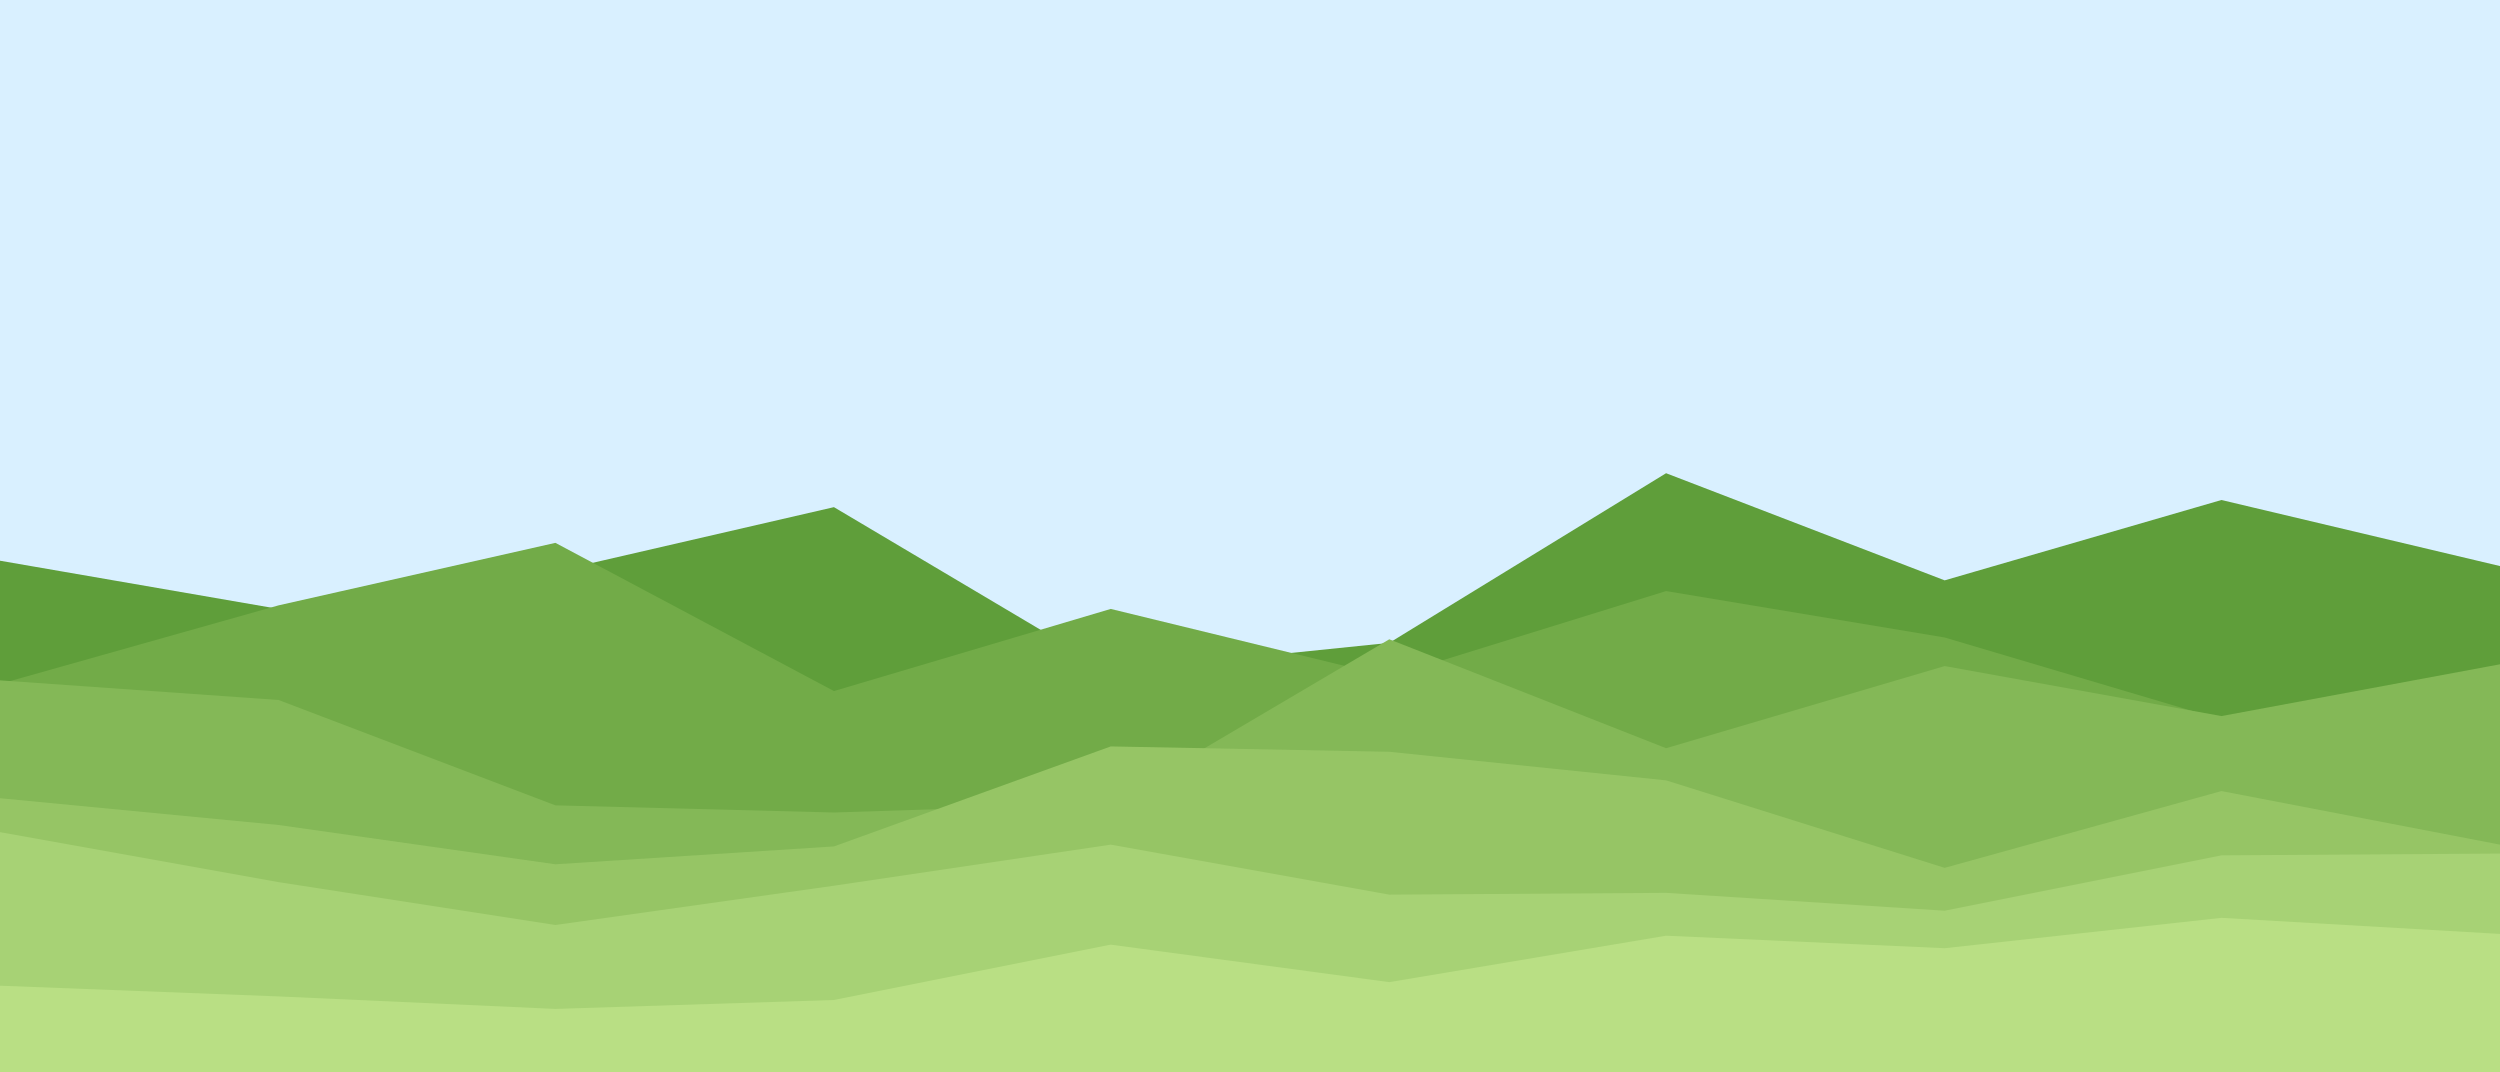
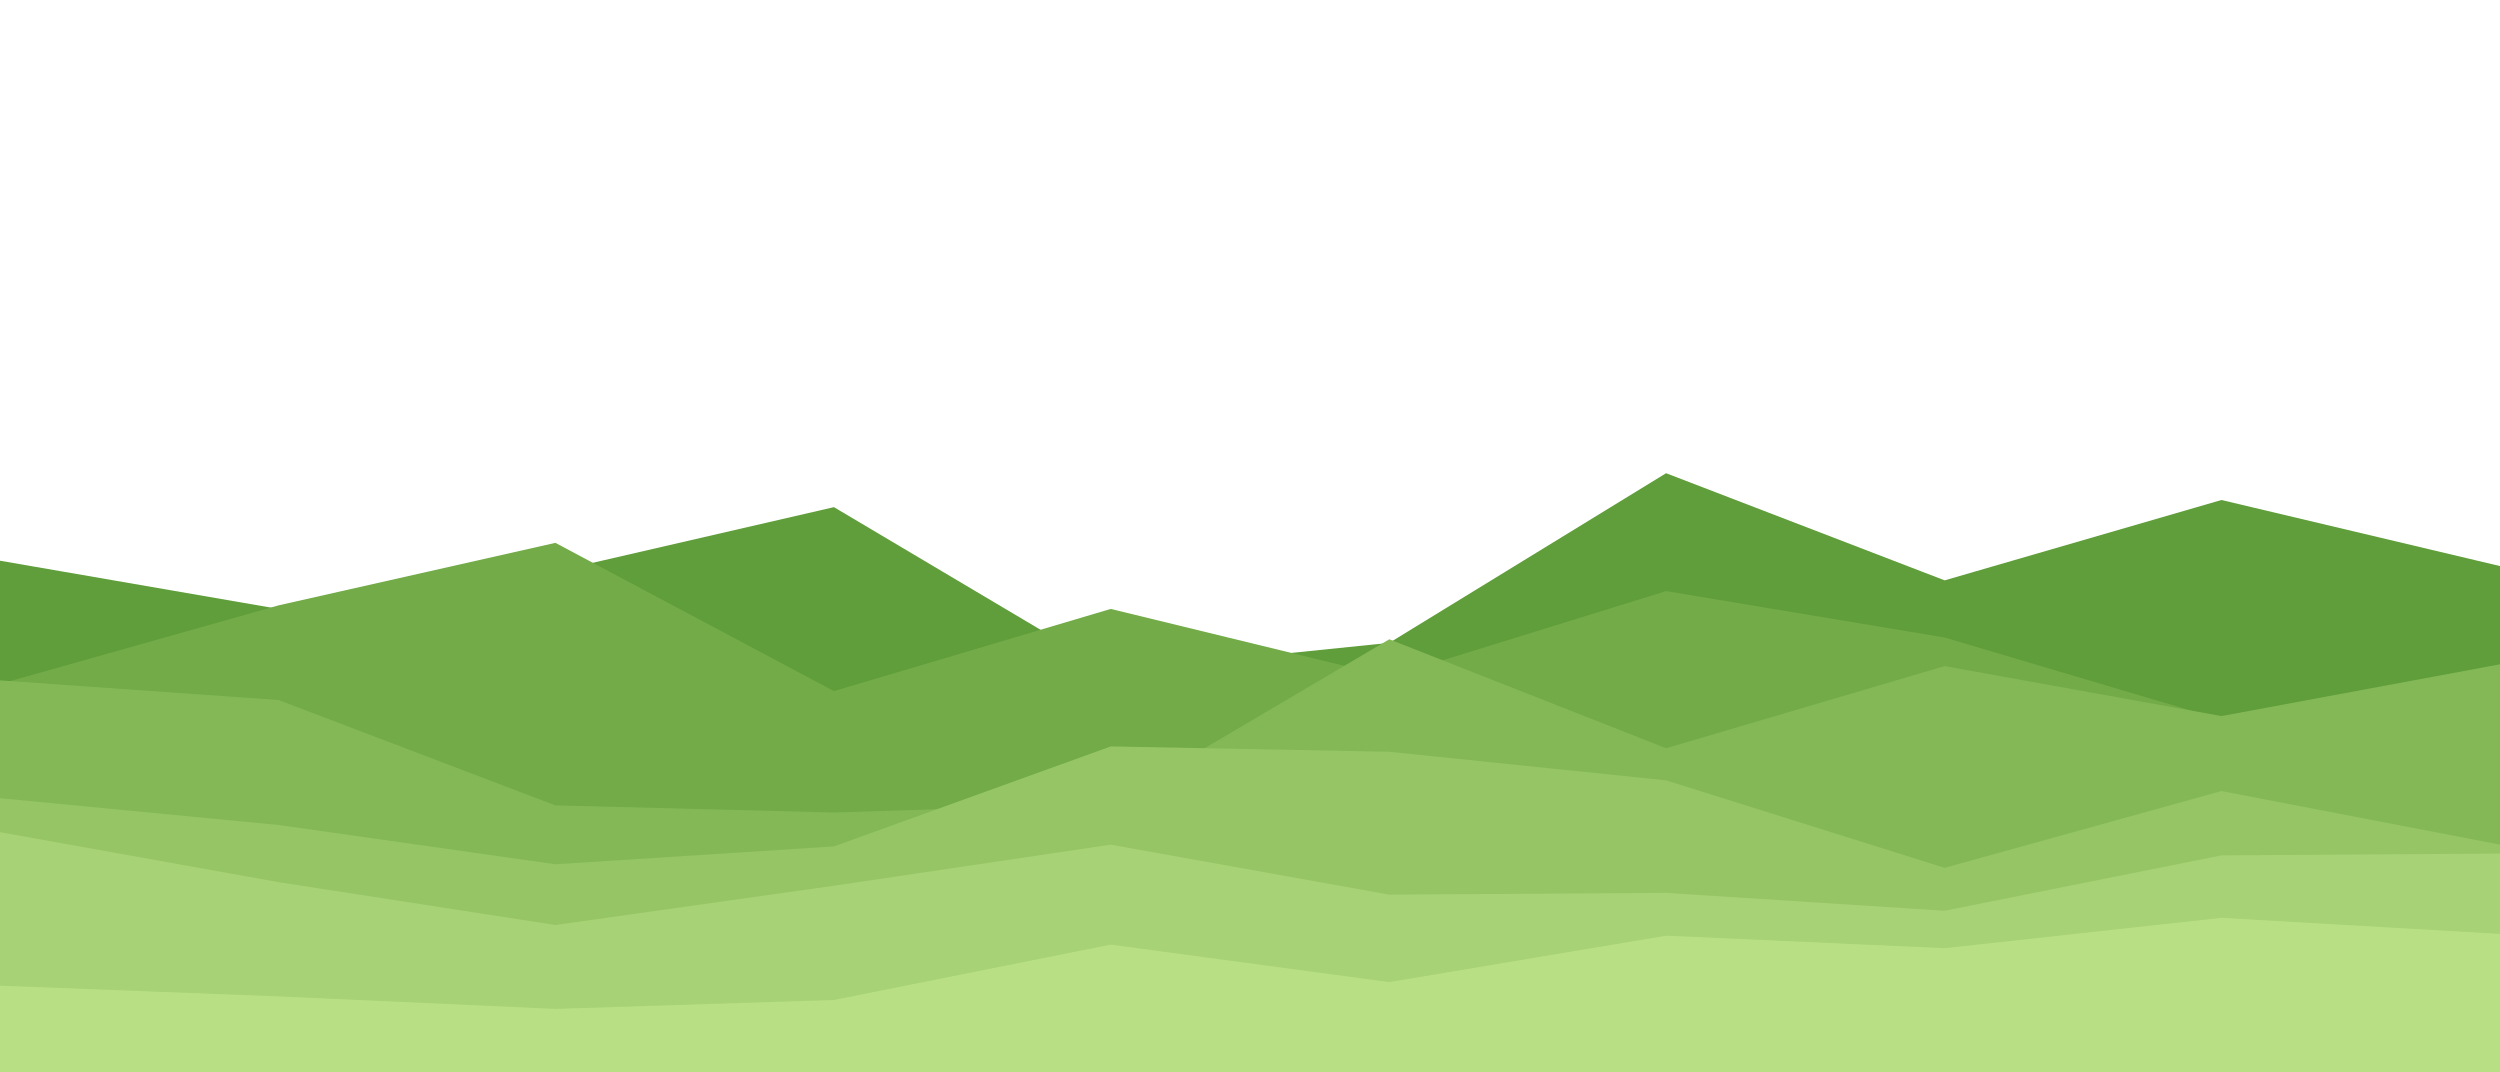
<svg xmlns="http://www.w3.org/2000/svg" id="visual" viewBox="0 0 1400 600" width="1400" height="600" version="1.1">
-   <rect x="0" y="0" width="1400" height="600" fill="#D9F0FF" />
+   <rect x="0" y="0" width="1400" height="600" fill="none" />
  <path d="M0 314L156 341L311 320L467 284L622 376L778 360L933 265L1089 325L1244 280L1400 317L1400 601L1244 601L1089 601L933 601L778 601L622 601L467 601L311 601L156 601L0 601Z" fill="#5f9e3a" />
  <path d="M0 383L156 339L311 304L467 387L622 341L778 379L933 331L1089 357L1244 403L1400 418L1400 601L1244 601L1089 601L933 601L778 601L622 601L467 601L311 601L156 601L0 601Z" fill="#72ab48" />
  <path d="M0 381L156 392L311 451L467 455L622 450L778 358L933 419L1089 373L1244 401L1400 372L1400 601L1244 601L1089 601L933 601L778 601L622 601L467 601L311 601L156 601L0 601Z" fill="#84b857" />
  <path d="M0 447L156 462L311 484L467 474L622 418L778 421L933 437L1089 486L1244 443L1400 473L1400 601L1244 601L1089 601L933 601L778 601L622 601L467 601L311 601L156 601L0 601Z" fill="#96c565" />
  <path d="M0 466L156 494L311 518L467 496L622 473L778 501L933 500L1089 510L1244 479L1400 478L1400 601L1244 601L1089 601L933 601L778 601L622 601L467 601L311 601L156 601L0 601Z" fill="#a7d275" />
  <path d="M0 552L156 558L311 565L467 560L622 529L778 550L933 524L1089 531L1244 514L1400 523L1400 601L1244 601L1089 601L933 601L778 601L622 601L467 601L311 601L156 601L0 601Z" fill="#b9df84" />
</svg>
